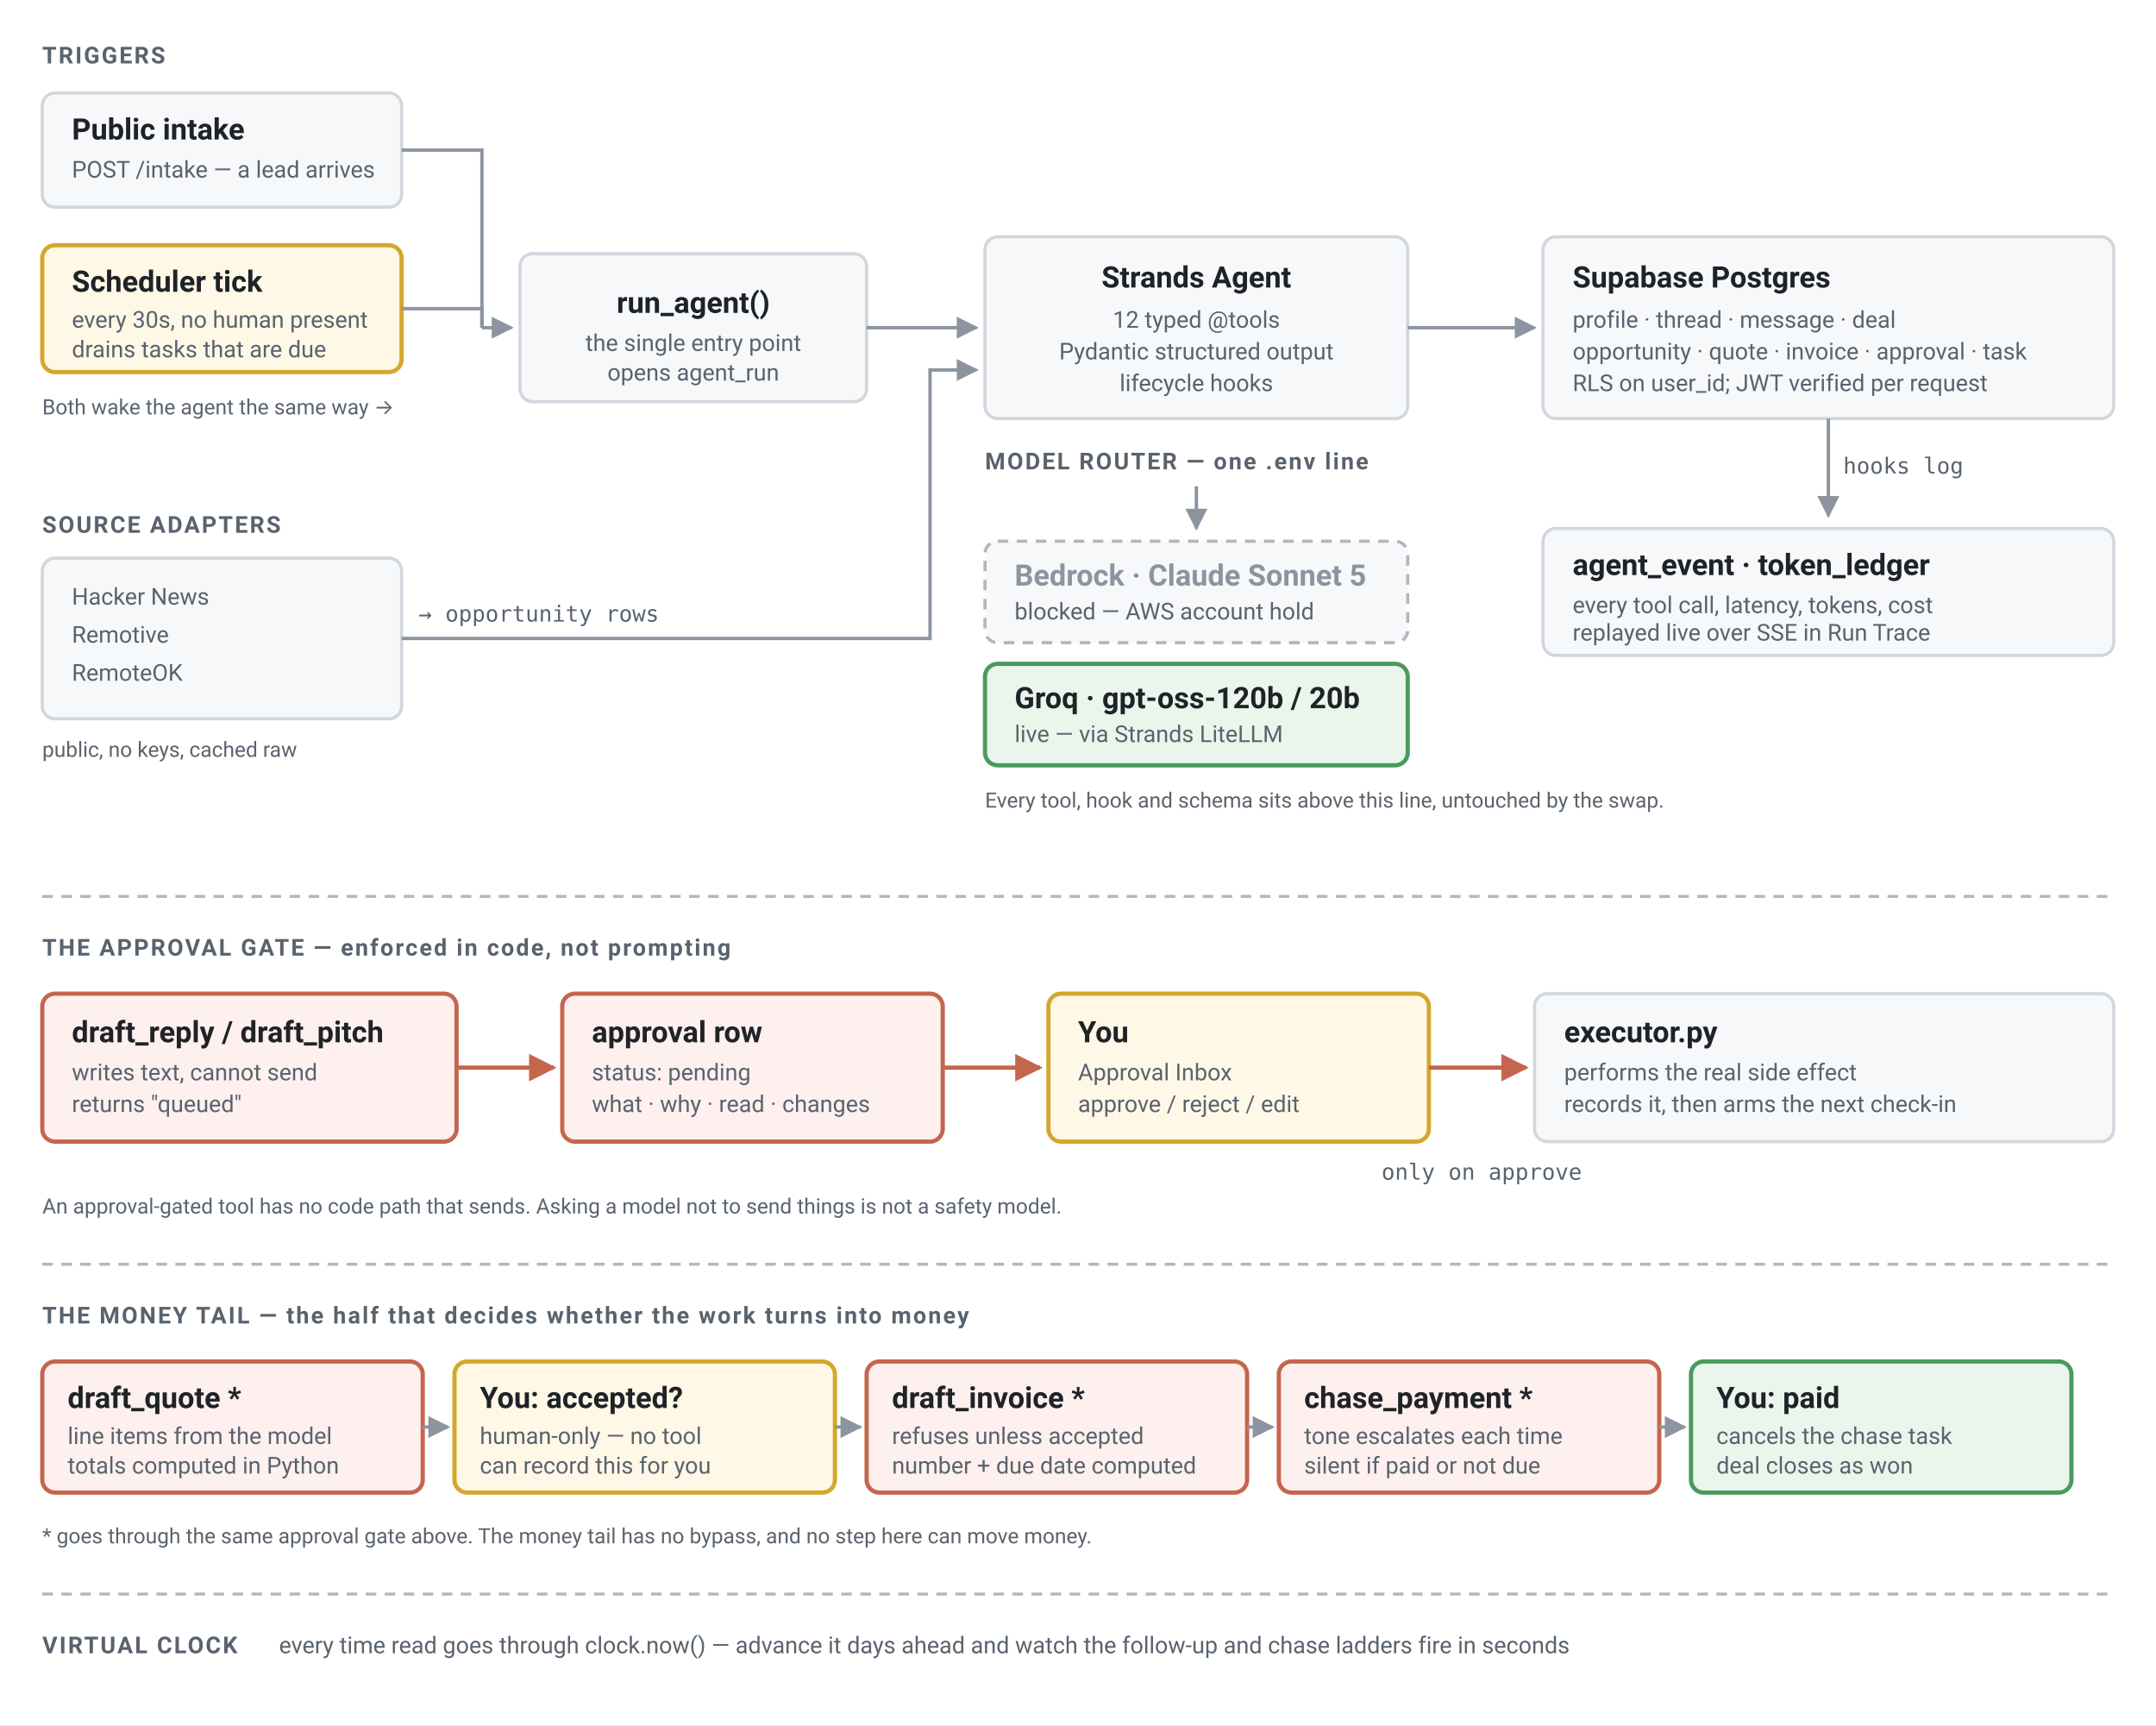
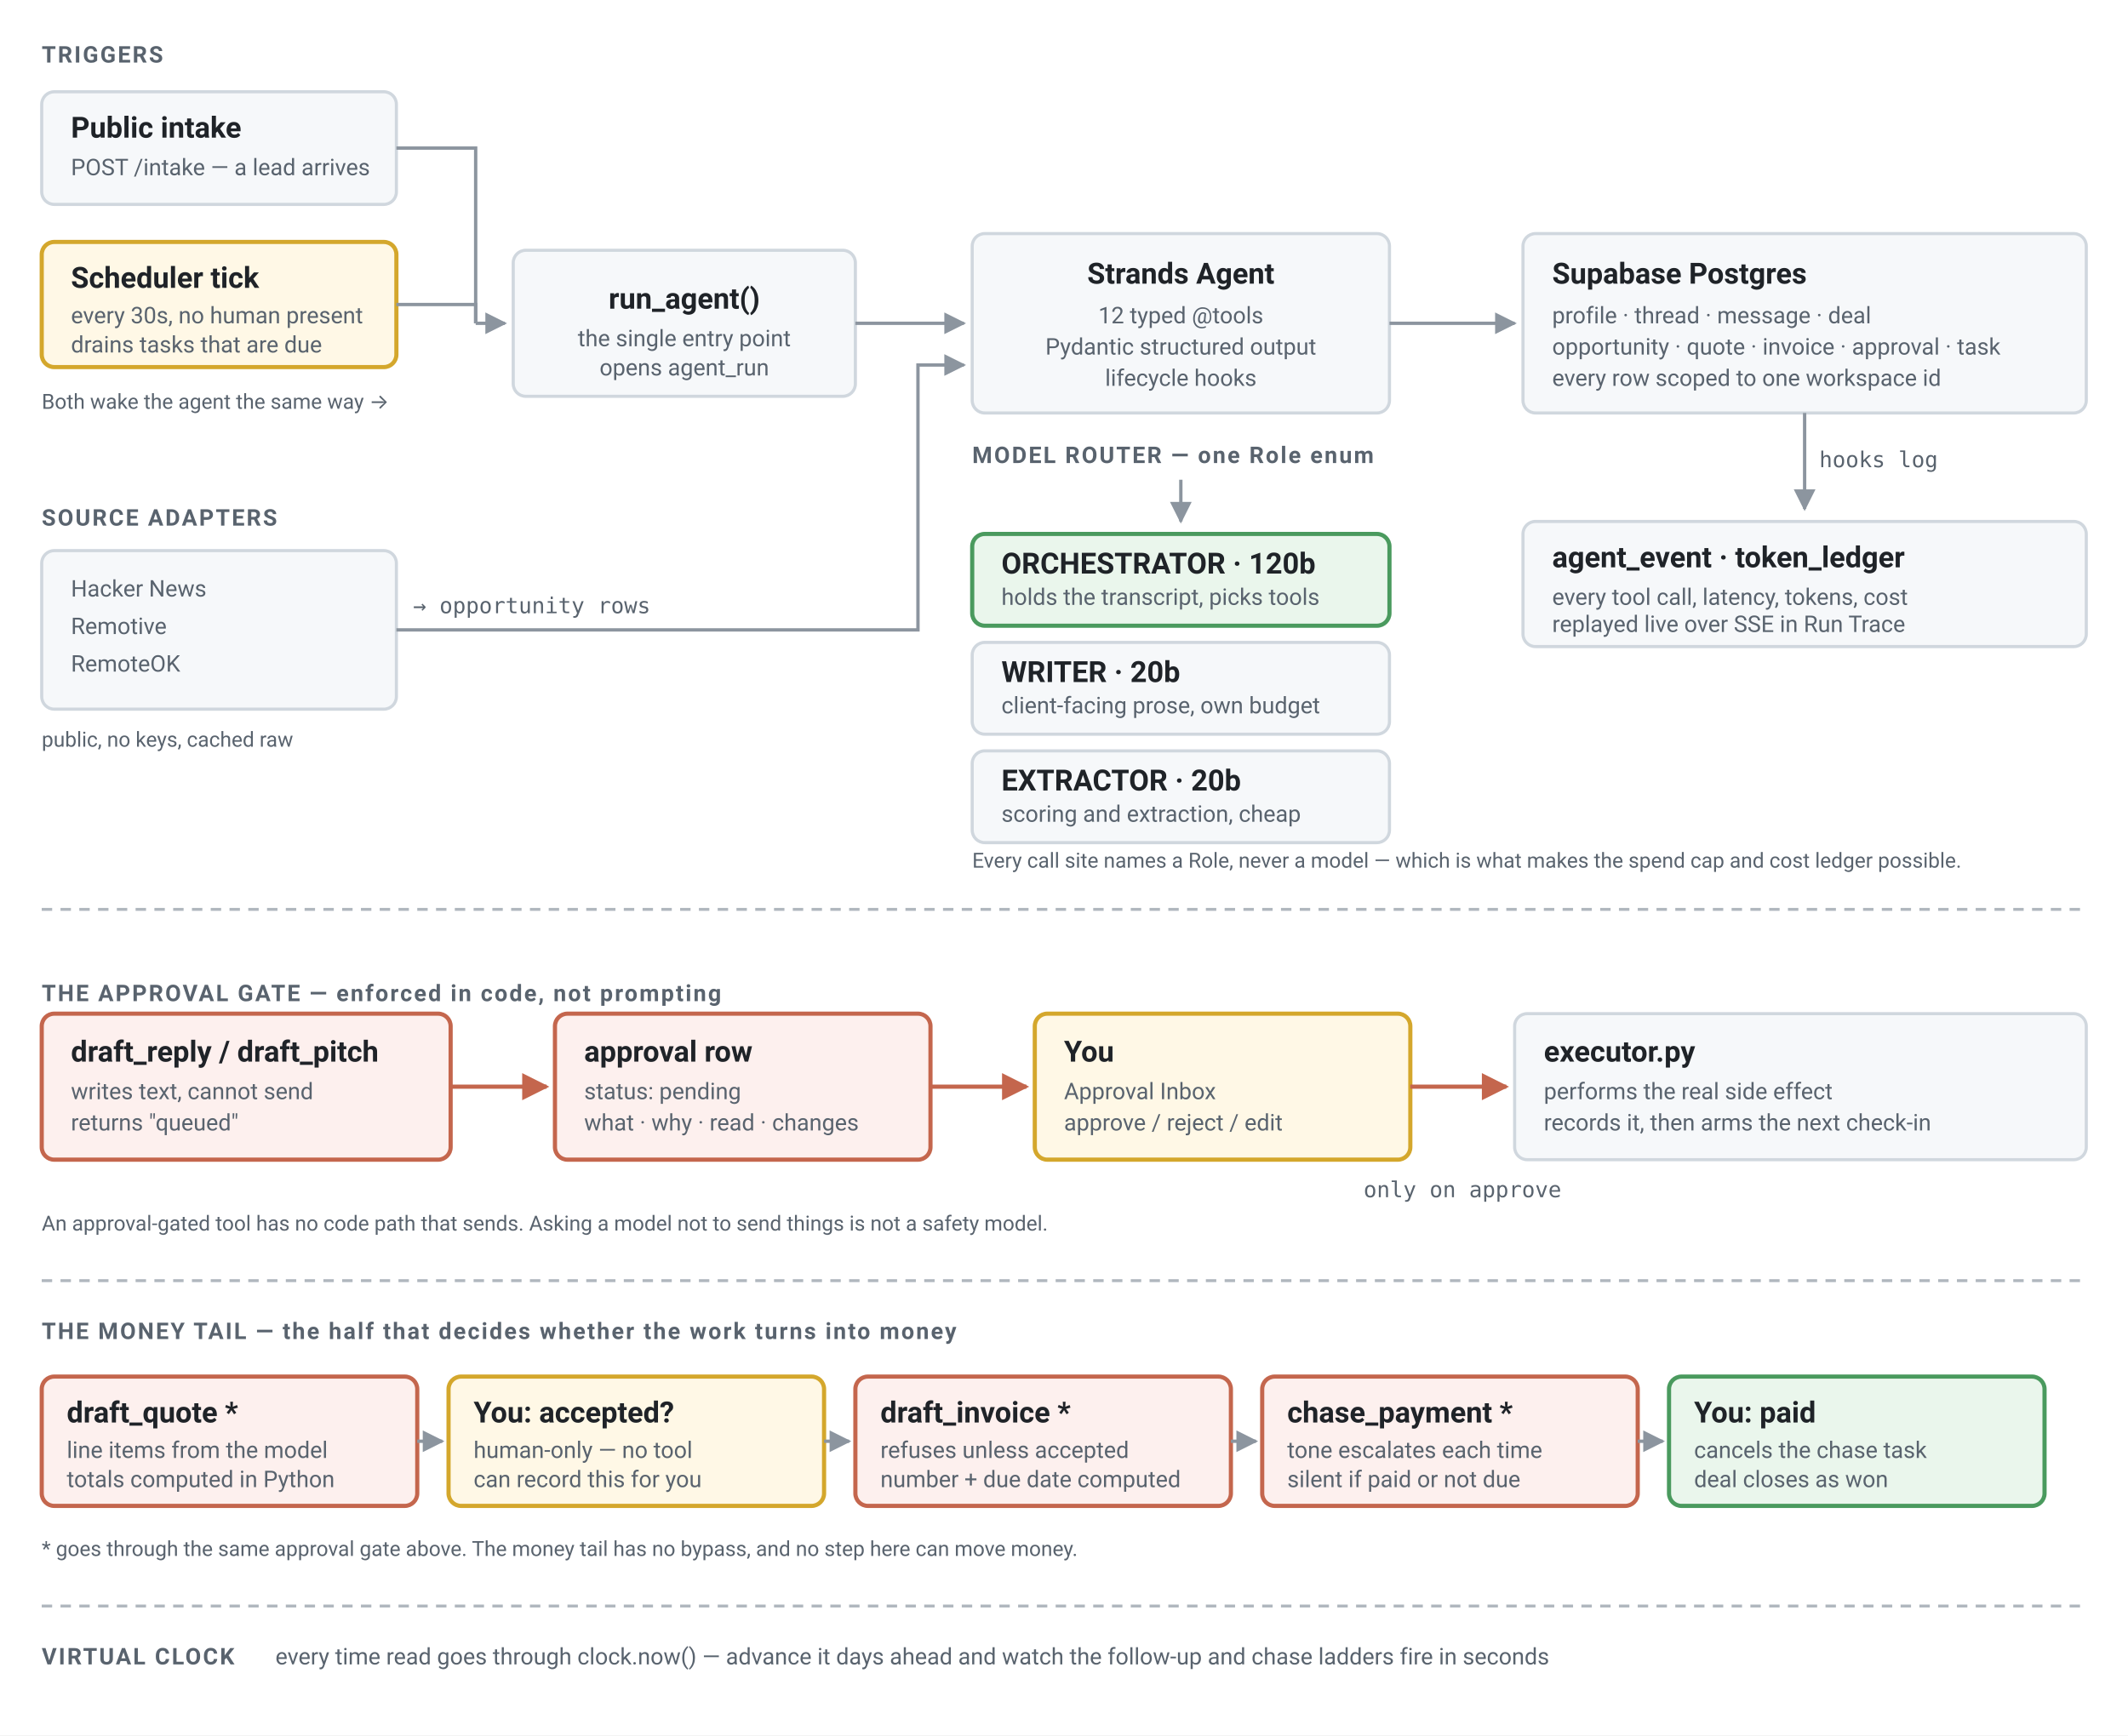
- <svg xmlns="http://www.w3.org/2000/svg" viewBox="0 0 1020 816" width="1020" height="816" role="img" aria-label="Clockwork architecture. Two triggers — a public intake form and a time-based scheduler polling every 30 seconds — both call the single run_agent entry point. run_agent builds a Strands agent whose model comes from a swappable router: Bedrock, currently blocked by an AWS account hold, or Groq, live. The agent calls nine typed tools that read and write Supabase Postgres; source adapters for Hacker News, Remotive and RemoteOK populate the opportunity table. Strands lifecycle hooks write every tool call and its cost to the agent_event audit trail. Approval-gated tools cannot send: they write a pending approval row, a human approves it in the Approval Inbox, and only then does the executor perform the real side effect. The money tail runs quote, then human acceptance, then invoice, then an escalating payment chase, then human confirmation of payment; every agent step in it is approval-gated, quote arithmetic is computed in Python rather than by the model, and no step can move money.">
+ <svg xmlns="http://www.w3.org/2000/svg" viewBox="0 0 1020 832" width="1020" height="832" role="img" aria-label="Clockwork architecture. Two triggers — a public intake form and a time-based scheduler polling every 30 seconds — both call the single run_agent entry point. run_agent builds a Strands agent whose model comes from a per-role router: an orchestrator model for tool choice, a smaller writer model for client-facing prose, and the same small model for extraction. The agent calls twelve typed tools that read and write Supabase Postgres; source adapters for Hacker News, Remotive and RemoteOK populate the opportunity table. Strands lifecycle hooks write every tool call and its cost to the agent_event audit trail. Approval-gated tools cannot send: they write a pending approval row, a human approves it in the Approval Inbox, and only then does the executor perform the real side effect. The money tail runs quote, then human acceptance, then invoice, then an escalating payment chase, then human confirmation of payment; every agent step in it is approval-gated, quote arithmetic is computed in Python rather than by the model, and no step can move money.">
  <style>
    .bg    { fill: #ffffff; }
    .box   { fill: #f6f8fa; stroke: #d0d7de; stroke-width: 1.5; }
    .box-accent { fill: #fff8e6; stroke: #d4a72c; stroke-width: 2; }
    .box-live   { fill: #eaf6ec; stroke: #4a9a5e; stroke-width: 2; }
    .box-dead   { fill: #f6f8fa; stroke: #b0b7be; stroke-width: 1.5; stroke-dasharray: 5 4; }
    .box-gate   { fill: #fdf0ee; stroke: #c4664d; stroke-width: 2; }
    .t       { fill: #1f2328; font-family: ui-sans-serif, -apple-system, "Segoe UI", Roboto, sans-serif; }
    .title   { font-size: 14px; font-weight: 600; }
    .sub     { font-size: 11px; fill: #59636e; }
    .tiny    { font-size: 10px; fill: #59636e; }
    .lbl     { font-size: 10.5px; fill: #59636e; font-family: ui-monospace, SFMono-Regular, Menlo, monospace; }
    .hdr     { font-size: 11px; font-weight: 700; fill: #59636e; letter-spacing: .08em; }
    .line    { stroke: #8c959f; stroke-width: 1.6; fill: none; }
    .line-gate { stroke: #c4664d; stroke-width: 2; fill: none; }
    .line-dead { stroke: #b0b7be; stroke-width: 1.4; fill: none; stroke-dasharray: 5 4; }
    .dead-t  { fill: #8c959f; }

    @media (prefers-color-scheme: dark) {
      .bg    { fill: #0d1117; }
      .box   { fill: #161b22; stroke: #30363d; }
      .box-accent { fill: #2b2413; stroke: #d4a72c; }
      .box-live   { fill: #12261a; stroke: #4a9a5e; }
      .box-dead   { fill: #161b22; stroke: #484f58; }
      .box-gate   { fill: #2b1a16; stroke: #c4664d; }
      .t     { fill: #e6edf3; }
      .sub, .tiny, .lbl, .hdr { fill: #8b949e; }
      .line  { stroke: #6e7681; }
      .line-dead { stroke: #484f58; }
      .dead-t { fill: #6e7681; }
    }
  </style>
  <defs>
    <marker id="a" viewBox="0 0 10 10" refX="9" refY="5" markerWidth="6.5" markerHeight="6.5" orient="auto-start-reverse">
      <path d="M0,0 L10,5 L0,10 z" fill="#8c959f" />
    </marker>
    <marker id="ag" viewBox="0 0 10 10" refX="9" refY="5" markerWidth="6.5" markerHeight="6.5" orient="auto-start-reverse">
      <path d="M0,0 L10,5 L0,10 z" fill="#c4664d" />
    </marker>
  </defs>
-   <rect class="bg" x="0" y="0" width="1020" height="816" />
+   <rect class="bg" x="0" y="0" width="1020" height="832" />
  <text class="t hdr" x="20" y="30">TRIGGERS</text>
  <g>
    <rect class="box" x="20" y="44" width="170" height="54" rx="6" />
    <text class="t title" x="34" y="66">Public intake</text>
    <text class="t sub" x="34" y="84">POST /intake — a lead arrives</text>
  </g>
  <g>
    <rect class="box-accent" x="20" y="116" width="170" height="60" rx="6" />
    <text class="t title" x="34" y="138">Scheduler tick</text>
    <text class="t sub" x="34" y="155">every 30s, no human present</text>
    <text class="t sub" x="34" y="169">drains tasks that are due</text>
  </g>
  <text class="t tiny" x="20" y="196">Both wake the agent the same way →</text>
  <path class="line" d="M190 71 L 228 71 L 228 155" />
  <path class="line" d="M190 146 L 228 146 L 228 155" />
  <path class="line" d="M228 155 L 242 155" marker-end="url(#a)" />
  <g>
    <rect class="box" x="246" y="120" width="164" height="70" rx="6" />
    <text class="t title" x="328" y="148" text-anchor="middle">run_agent()</text>
    <text class="t sub" x="328" y="166" text-anchor="middle">the single entry point</text>
    <text class="t sub" x="328" y="180" text-anchor="middle">opens agent_run</text>
  </g>
  <path class="line" d="M410 155 L 462 155" marker-end="url(#a)" />
  <g>
    <rect class="box" x="466" y="112" width="200" height="86" rx="6" />
    <text class="t title" x="566" y="136" text-anchor="middle">Strands Agent</text>
    <text class="t sub" x="566" y="155" text-anchor="middle">12 typed @tools</text>
    <text class="t sub" x="566" y="170" text-anchor="middle">Pydantic structured output</text>
    <text class="t sub" x="566" y="185" text-anchor="middle">lifecycle hooks</text>
  </g>
-   <text class="t hdr" x="466" y="222">MODEL ROUTER — one .env line</text>
+   <text class="t hdr" x="466" y="222">MODEL ROUTER — one Role enum</text>
  <path class="line" d="M566 230 L 566 250" marker-end="url(#a)" />
  <g>
-     <rect class="box-dead" x="466" y="256" width="200" height="48" rx="6" />
-     <text class="t title dead-t" x="480" y="277">Bedrock · Claude Sonnet 5</text>
-     <text class="t sub" x="480" y="293">blocked — AWS account hold</text>
+     <rect class="box-live" x="466" y="256" width="200" height="44" rx="6" />
+     <text class="t title" x="480" y="275">ORCHESTRATOR · 120b</text>
+     <text class="t sub" x="480" y="290">holds the transcript, picks tools</text>
  </g>
  <g>
-     <rect class="box-live" x="466" y="314" width="200" height="48" rx="6" />
-     <text class="t title" x="480" y="335">Groq · gpt-oss-120b / 20b</text>
-     <text class="t sub" x="480" y="351">live — via Strands LiteLLM</text>
+     <rect class="box" x="466" y="308" width="200" height="44" rx="6" />
+     <text class="t title" x="480" y="327">WRITER · 20b</text>
+     <text class="t sub" x="480" y="342">client-facing prose, own budget</text>
  </g>
-   <text class="t tiny" x="466" y="382">Every tool, hook and schema sits above this line, untouched by the swap.</text>
+   <g>
+     <rect class="box" x="466" y="360" width="200" height="44" rx="6" />
+     <text class="t title" x="480" y="379">EXTRACTOR · 20b</text>
+     <text class="t sub" x="480" y="394">scoring and extraction, cheap</text>
+   </g>
+   <text class="t tiny" x="466" y="416">Every call site names a Role, never a model — which is what makes the spend cap and cost ledger possible.</text>
  <path class="line" d="M666 155 L 726 155" marker-end="url(#a)" />
  <g>
    <rect class="box" x="730" y="112" width="270" height="86" rx="6" />
    <text class="t title" x="744" y="136">Supabase Postgres</text>
    <text class="t sub" x="744" y="155">profile · thread · message · deal</text>
    <text class="t sub" x="744" y="170">opportunity · quote · invoice · approval · task</text>
-     <text class="t sub" x="744" y="185">RLS on user_id; JWT verified per request</text>
+     <text class="t sub" x="744" y="185">every row scoped to one workspace id</text>
  </g>
  <path class="line" d="M865 198 L 865 244" marker-end="url(#a)" />
  <text class="t lbl" x="872" y="224">hooks log</text>
  <g>
    <rect class="box" x="730" y="250" width="270" height="60" rx="6" />
    <text class="t title" x="744" y="272">agent_event · token_ledger</text>
    <text class="t sub" x="744" y="290">every tool call, latency, tokens, cost</text>
    <text class="t sub" x="744" y="303">replayed live over SSE in Run Trace</text>
  </g>
  <text class="t hdr" x="20" y="252">SOURCE ADAPTERS</text>
  <g>
    <rect class="box" x="20" y="264" width="170" height="76" rx="6" />
    <text class="t sub" x="34" y="286">Hacker News</text>
    <text class="t sub" x="34" y="304">Remotive</text>
    <text class="t sub" x="34" y="322">RemoteOK</text>
  </g>
  <text class="t tiny" x="20" y="358">public, no keys, cached raw</text>
  <path class="line" d="M190 302 L 440 302 L 440 175 L 462 175" marker-end="url(#a)" />
  <text class="t lbl" x="198" y="294">→ opportunity rows</text>
-   <line class="line-dead" x1="20" y1="424" x2="1000" y2="424" />
-   <text class="t hdr" x="20" y="452">THE APPROVAL GATE — enforced in code, not prompting</text>
+   <line class="line-dead" x1="20" y1="436" x2="1000" y2="436" />
+   <text class="t hdr" x="20" y="480">THE APPROVAL GATE — enforced in code, not prompting</text>
  <g>
-     <rect class="box-gate" x="20" y="470" width="196" height="70" rx="6" />
-     <text class="t title" x="34" y="493">draft_reply / draft_pitch</text>
-     <text class="t sub" x="34" y="511">writes text, cannot send</text>
-     <text class="t sub" x="34" y="526">returns "queued"</text>
+     <rect class="box-gate" x="20" y="486" width="196" height="70" rx="6" />
+     <text class="t title" x="34" y="509">draft_reply / draft_pitch</text>
+     <text class="t sub" x="34" y="527">writes text, cannot send</text>
+     <text class="t sub" x="34" y="542">returns "queued"</text>
  </g>
-   <path class="line-gate" d="M216 505 L 262 505" marker-end="url(#ag)" />
+   <path class="line-gate" d="M216 521 L 262 521" marker-end="url(#ag)" />
  <g>
-     <rect class="box-gate" x="266" y="470" width="180" height="70" rx="6" />
-     <text class="t title" x="280" y="493">approval row</text>
-     <text class="t sub" x="280" y="511">status: pending</text>
-     <text class="t sub" x="280" y="526">what · why · read · changes</text>
+     <rect class="box-gate" x="266" y="486" width="180" height="70" rx="6" />
+     <text class="t title" x="280" y="509">approval row</text>
+     <text class="t sub" x="280" y="527">status: pending</text>
+     <text class="t sub" x="280" y="542">what · why · read · changes</text>
  </g>
-   <path class="line-gate" d="M446 505 L 492 505" marker-end="url(#ag)" />
+   <path class="line-gate" d="M446 521 L 492 521" marker-end="url(#ag)" />
  <g>
-     <rect class="box-accent" x="496" y="470" width="180" height="70" rx="6" />
-     <text class="t title" x="510" y="493">You</text>
-     <text class="t sub" x="510" y="511">Approval Inbox</text>
-     <text class="t sub" x="510" y="526">approve / reject / edit</text>
+     <rect class="box-accent" x="496" y="486" width="180" height="70" rx="6" />
+     <text class="t title" x="510" y="509">You</text>
+     <text class="t sub" x="510" y="527">Approval Inbox</text>
+     <text class="t sub" x="510" y="542">approve / reject / edit</text>
  </g>
-   <path class="line-gate" d="M676 505 L 722 505" marker-end="url(#ag)" />
-   <text class="t lbl" x="701" y="558" text-anchor="middle">only on approve</text>
+   <path class="line-gate" d="M676 521 L 722 521" marker-end="url(#ag)" />
+   <text class="t lbl" x="701" y="574" text-anchor="middle">only on approve</text>
  <g>
-     <rect class="box" x="726" y="470" width="274" height="70" rx="6" />
-     <text class="t title" x="740" y="493">executor.py</text>
-     <text class="t sub" x="740" y="511">performs the real side effect</text>
-     <text class="t sub" x="740" y="526">records it, then arms the next check-in</text>
+     <rect class="box" x="726" y="486" width="274" height="70" rx="6" />
+     <text class="t title" x="740" y="509">executor.py</text>
+     <text class="t sub" x="740" y="527">performs the real side effect</text>
+     <text class="t sub" x="740" y="542">records it, then arms the next check-in</text>
  </g>
-   <text class="t tiny" x="20" y="574">An approval-gated tool has no code path that sends. Asking a model not to send things is not a safety model.</text>
-   <line class="line-dead" x1="20" y1="598" x2="1000" y2="598" />
-   <text class="t hdr" x="20" y="626">THE MONEY TAIL — the half that decides whether the work turns into money</text>
+   <text class="t tiny" x="20" y="590">An approval-gated tool has no code path that sends. Asking a model not to send things is not a safety model.</text>
+   <line class="line-dead" x1="20" y1="614" x2="1000" y2="614" />
+   <text class="t hdr" x="20" y="642">THE MONEY TAIL — the half that decides whether the work turns into money</text>
  <g>
-     <rect class="box-gate" x="20" y="644" width="180" height="62" rx="6" />
-     <text class="t title" x="32" y="666">draft_quote *</text>
-     <text class="t sub" x="32" y="683">line items from the model</text>
-     <text class="t sub" x="32" y="697">totals computed in Python</text>
+     <rect class="box-gate" x="20" y="660" width="180" height="62" rx="6" />
+     <text class="t title" x="32" y="682">draft_quote *</text>
+     <text class="t sub" x="32" y="699">line items from the model</text>
+     <text class="t sub" x="32" y="713">totals computed in Python</text>
  </g>
-   <path class="line" d="M200 675 L 212 675" marker-end="url(#a)" />
+   <path class="line" d="M200 691 L 212 691" marker-end="url(#a)" />
  <g>
-     <rect class="box-accent" x="215" y="644" width="180" height="62" rx="6" />
-     <text class="t title" x="227" y="666">You: accepted?</text>
-     <text class="t sub" x="227" y="683">human-only — no tool</text>
-     <text class="t sub" x="227" y="697">can record this for you</text>
+     <rect class="box-accent" x="215" y="660" width="180" height="62" rx="6" />
+     <text class="t title" x="227" y="682">You: accepted?</text>
+     <text class="t sub" x="227" y="699">human-only — no tool</text>
+     <text class="t sub" x="227" y="713">can record this for you</text>
  </g>
-   <path class="line" d="M395 675 L 407 675" marker-end="url(#a)" />
+   <path class="line" d="M395 691 L 407 691" marker-end="url(#a)" />
  <g>
-     <rect class="box-gate" x="410" y="644" width="180" height="62" rx="6" />
-     <text class="t title" x="422" y="666">draft_invoice *</text>
-     <text class="t sub" x="422" y="683">refuses unless accepted</text>
-     <text class="t sub" x="422" y="697">number + due date computed</text>
+     <rect class="box-gate" x="410" y="660" width="180" height="62" rx="6" />
+     <text class="t title" x="422" y="682">draft_invoice *</text>
+     <text class="t sub" x="422" y="699">refuses unless accepted</text>
+     <text class="t sub" x="422" y="713">number + due date computed</text>
  </g>
-   <path class="line" d="M590 675 L 602 675" marker-end="url(#a)" />
+   <path class="line" d="M590 691 L 602 691" marker-end="url(#a)" />
  <g>
-     <rect class="box-gate" x="605" y="644" width="180" height="62" rx="6" />
-     <text class="t title" x="617" y="666">chase_payment *</text>
-     <text class="t sub" x="617" y="683">tone escalates each time</text>
-     <text class="t sub" x="617" y="697">silent if paid or not due</text>
+     <rect class="box-gate" x="605" y="660" width="180" height="62" rx="6" />
+     <text class="t title" x="617" y="682">chase_payment *</text>
+     <text class="t sub" x="617" y="699">tone escalates each time</text>
+     <text class="t sub" x="617" y="713">silent if paid or not due</text>
  </g>
-   <path class="line" d="M785 675 L 797 675" marker-end="url(#a)" />
+   <path class="line" d="M785 691 L 797 691" marker-end="url(#a)" />
  <g>
-     <rect class="box-live" x="800" y="644" width="180" height="62" rx="6" />
-     <text class="t title" x="812" y="666">You: paid</text>
-     <text class="t sub" x="812" y="683">cancels the chase task</text>
-     <text class="t sub" x="812" y="697">deal closes as won</text>
+     <rect class="box-live" x="800" y="660" width="180" height="62" rx="6" />
+     <text class="t title" x="812" y="682">You: paid</text>
+     <text class="t sub" x="812" y="699">cancels the chase task</text>
+     <text class="t sub" x="812" y="713">deal closes as won</text>
  </g>
-   <text class="t tiny" x="20" y="730">* goes through the same approval gate above. The money tail has no bypass, and no step here can move money.</text>
-   <line class="line-dead" x1="20" y1="754" x2="1000" y2="754" />
-   <text class="t hdr" x="20" y="782">VIRTUAL CLOCK</text>
-   <text class="t sub" x="132" y="782">every time read goes through clock.now() — advance it days ahead and watch the follow-up and chase ladders fire in seconds</text>
+   <text class="t tiny" x="20" y="746">* goes through the same approval gate above. The money tail has no bypass, and no step here can move money.</text>
+   <line class="line-dead" x1="20" y1="770" x2="1000" y2="770" />
+   <text class="t hdr" x="20" y="798">VIRTUAL CLOCK</text>
+   <text class="t sub" x="132" y="798">every time read goes through clock.now() — advance it days ahead and watch the follow-up and chase ladders fire in seconds</text>
</svg>
